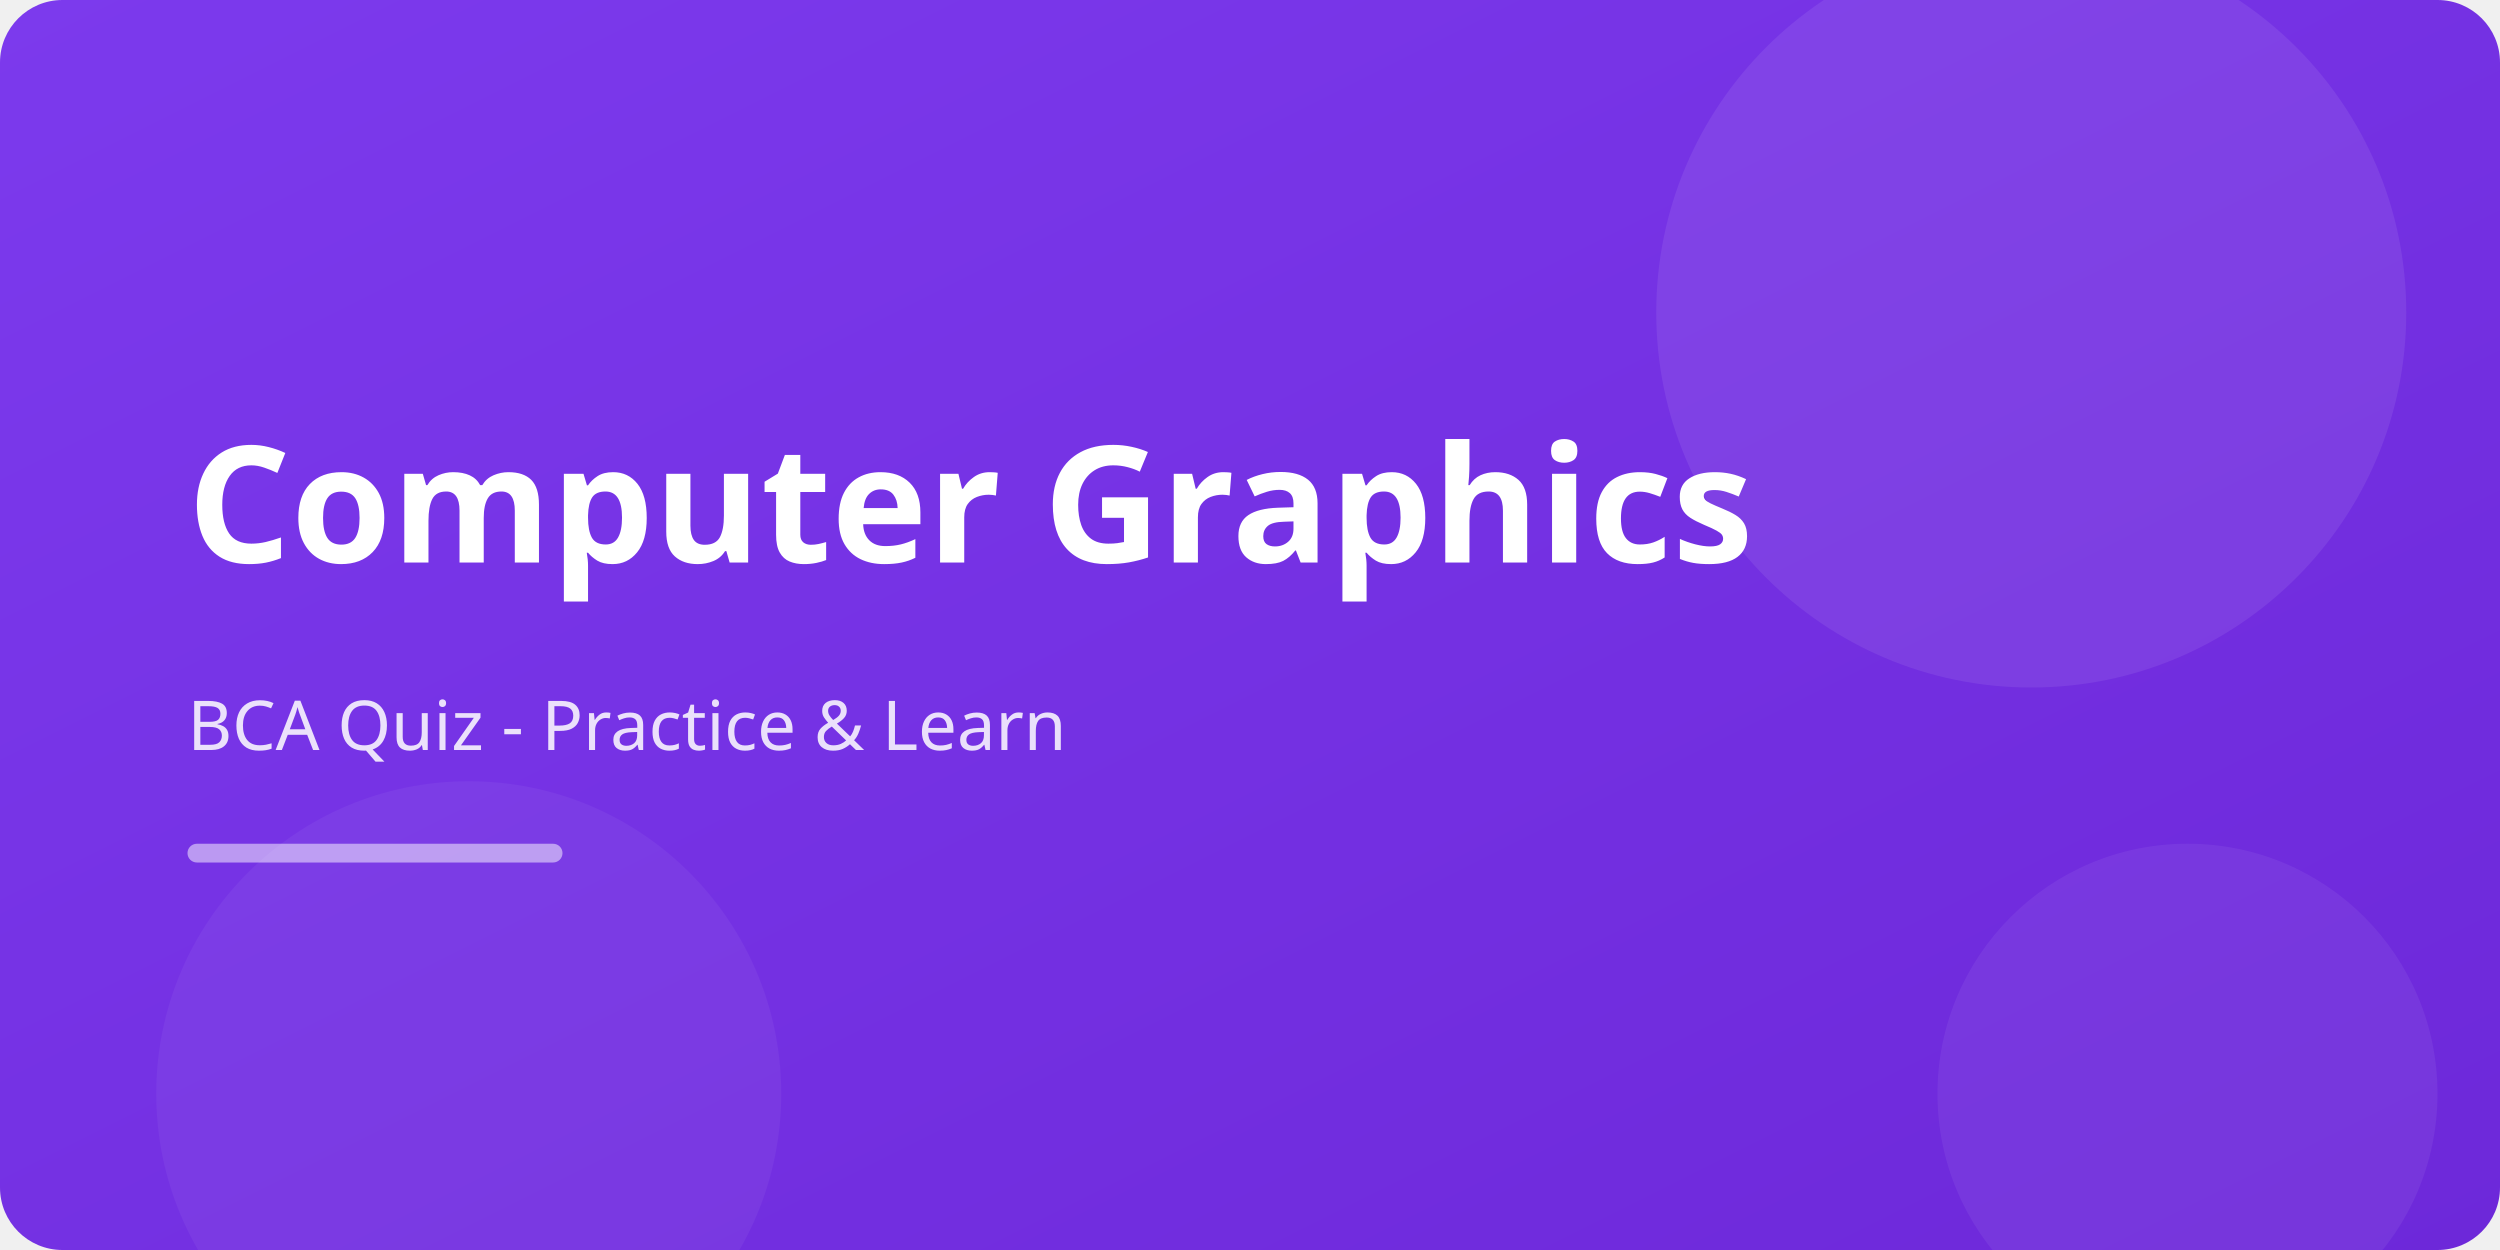
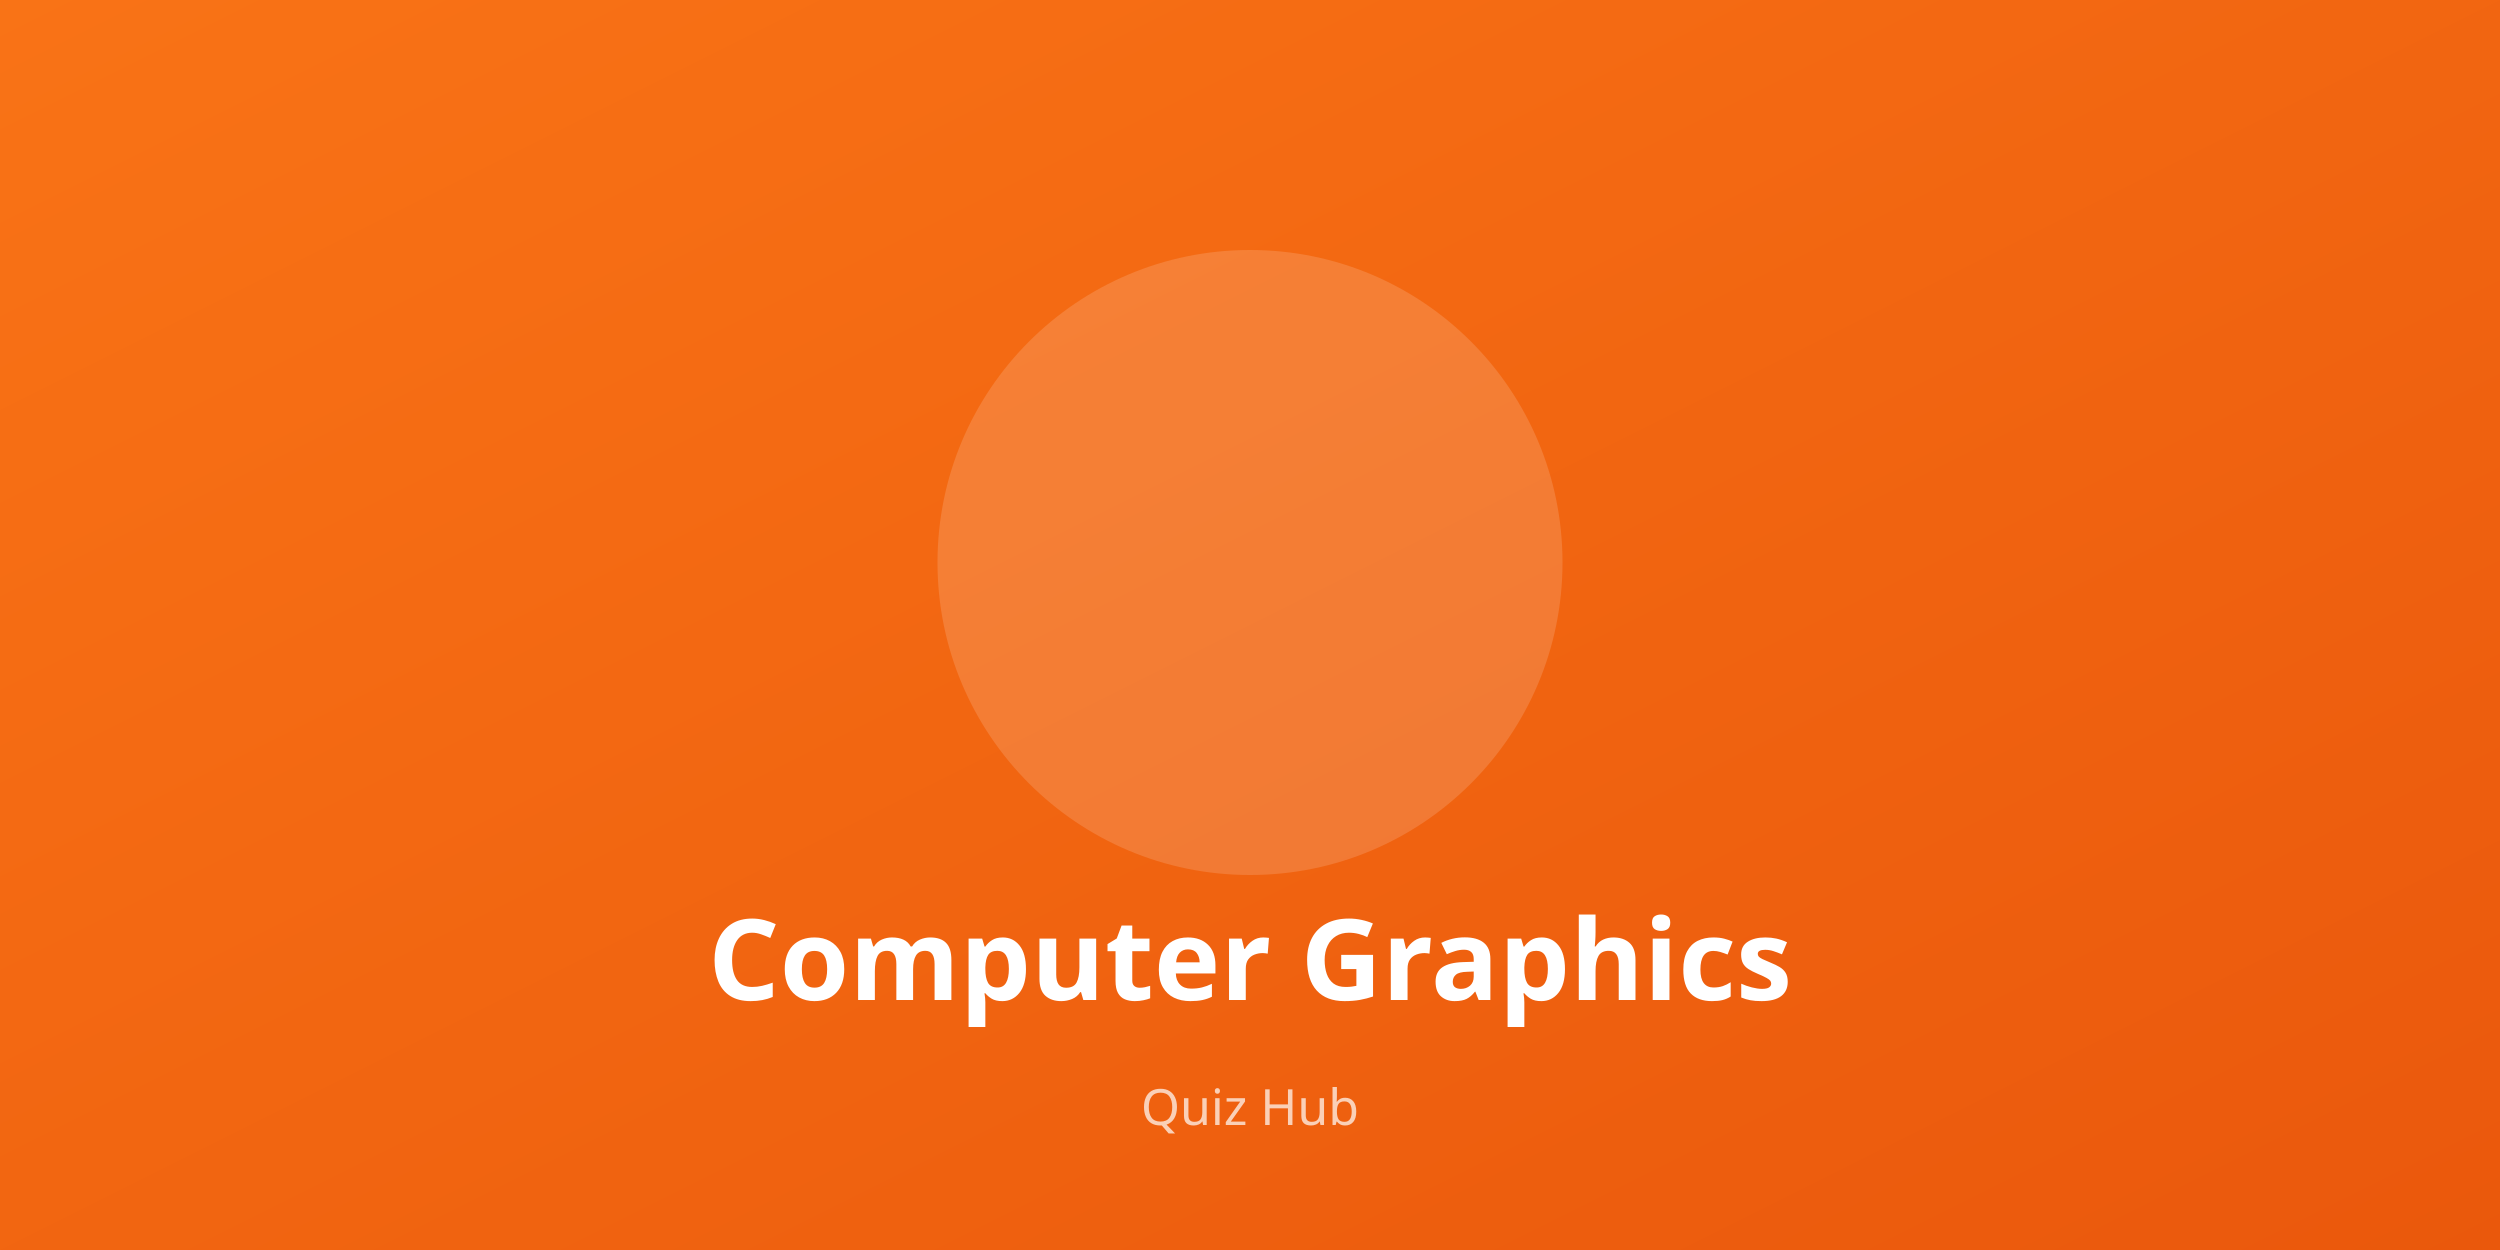
- <svg xmlns="http://www.w3.org/2000/svg" width="800" height="400" viewBox="0 0 800 400">
+ <svg xmlns="http://www.w3.org/2000/svg" viewBox="0 0 800 400" width="800" height="400">
  <defs>
-     <linearGradient id="bg" x1="0%" y1="0%" x2="100%" y2="100%">
-       <stop offset="0%" style="stop-color:#7c3aed;stop-opacity:1" />
-       <stop offset="100%" style="stop-color:#6d28d9;stop-opacity:1" />
+     <linearGradient id="bgGrad" x1="0%" y1="0%" x2="100%" y2="100%">
+       <stop offset="0%" stop-color="#f97316" />
+       <stop offset="100%" stop-color="#ea580c" />
+     </linearGradient>
+     <linearGradient id="iconGrad" x1="0%" y1="0%" x2="100%" y2="100%">
+       <stop offset="0%" stop-color="#ffffff" />
+       <stop offset="100%" stop-color="#e0e7ff" />
    </linearGradient>
  </defs>
-   <rect width="800" height="400" fill="url(#bg)" rx="20" />
-   <circle cx="650" cy="100" r="120" fill="rgba(255,255,255,0.08)" />
-   <circle cx="700" cy="350" r="80" fill="rgba(255,255,255,0.06)" />
-   <circle cx="150" cy="350" r="100" fill="rgba(255,255,255,0.05)" />
-   <text x="60" y="180" font-family="Poppins, sans-serif" font-size="52" font-weight="700" fill="white">Computer Graphics</text>
-   <text x="60" y="240" font-family="Poppins, sans-serif" font-size="22" font-weight="400" fill="rgba(255,255,255,0.85)">BCA Quiz - Practice &amp; Learn</text>
-   <rect x="60" y="270" width="120" height="6" rx="3" fill="rgba(255,255,255,0.5)" />
+   <rect width="800" height="400" fill="url(#bgGrad)" />
+   <circle cx="400" cy="180" r="100" fill="rgba(255,255,255,0.15)" />
+   <text x="400" y="195" text-anchor="middle" font-family="Font Awesome 6 Pro, Font Awesome 6 Free, sans-serif" font-size="120" fill="rgba(255,255,255,0.9)" font-weight="900" />
+   <text x="400" y="320" text-anchor="middle" font-family="Poppins, sans-serif" font-size="36" fill="white" font-weight="700">Computer Graphics</text>
+   <text x="400" y="360" text-anchor="middle" font-family="Poppins, sans-serif" font-size="16" fill="rgba(255,255,255,0.7)">Quiz Hub</text>
</svg>
